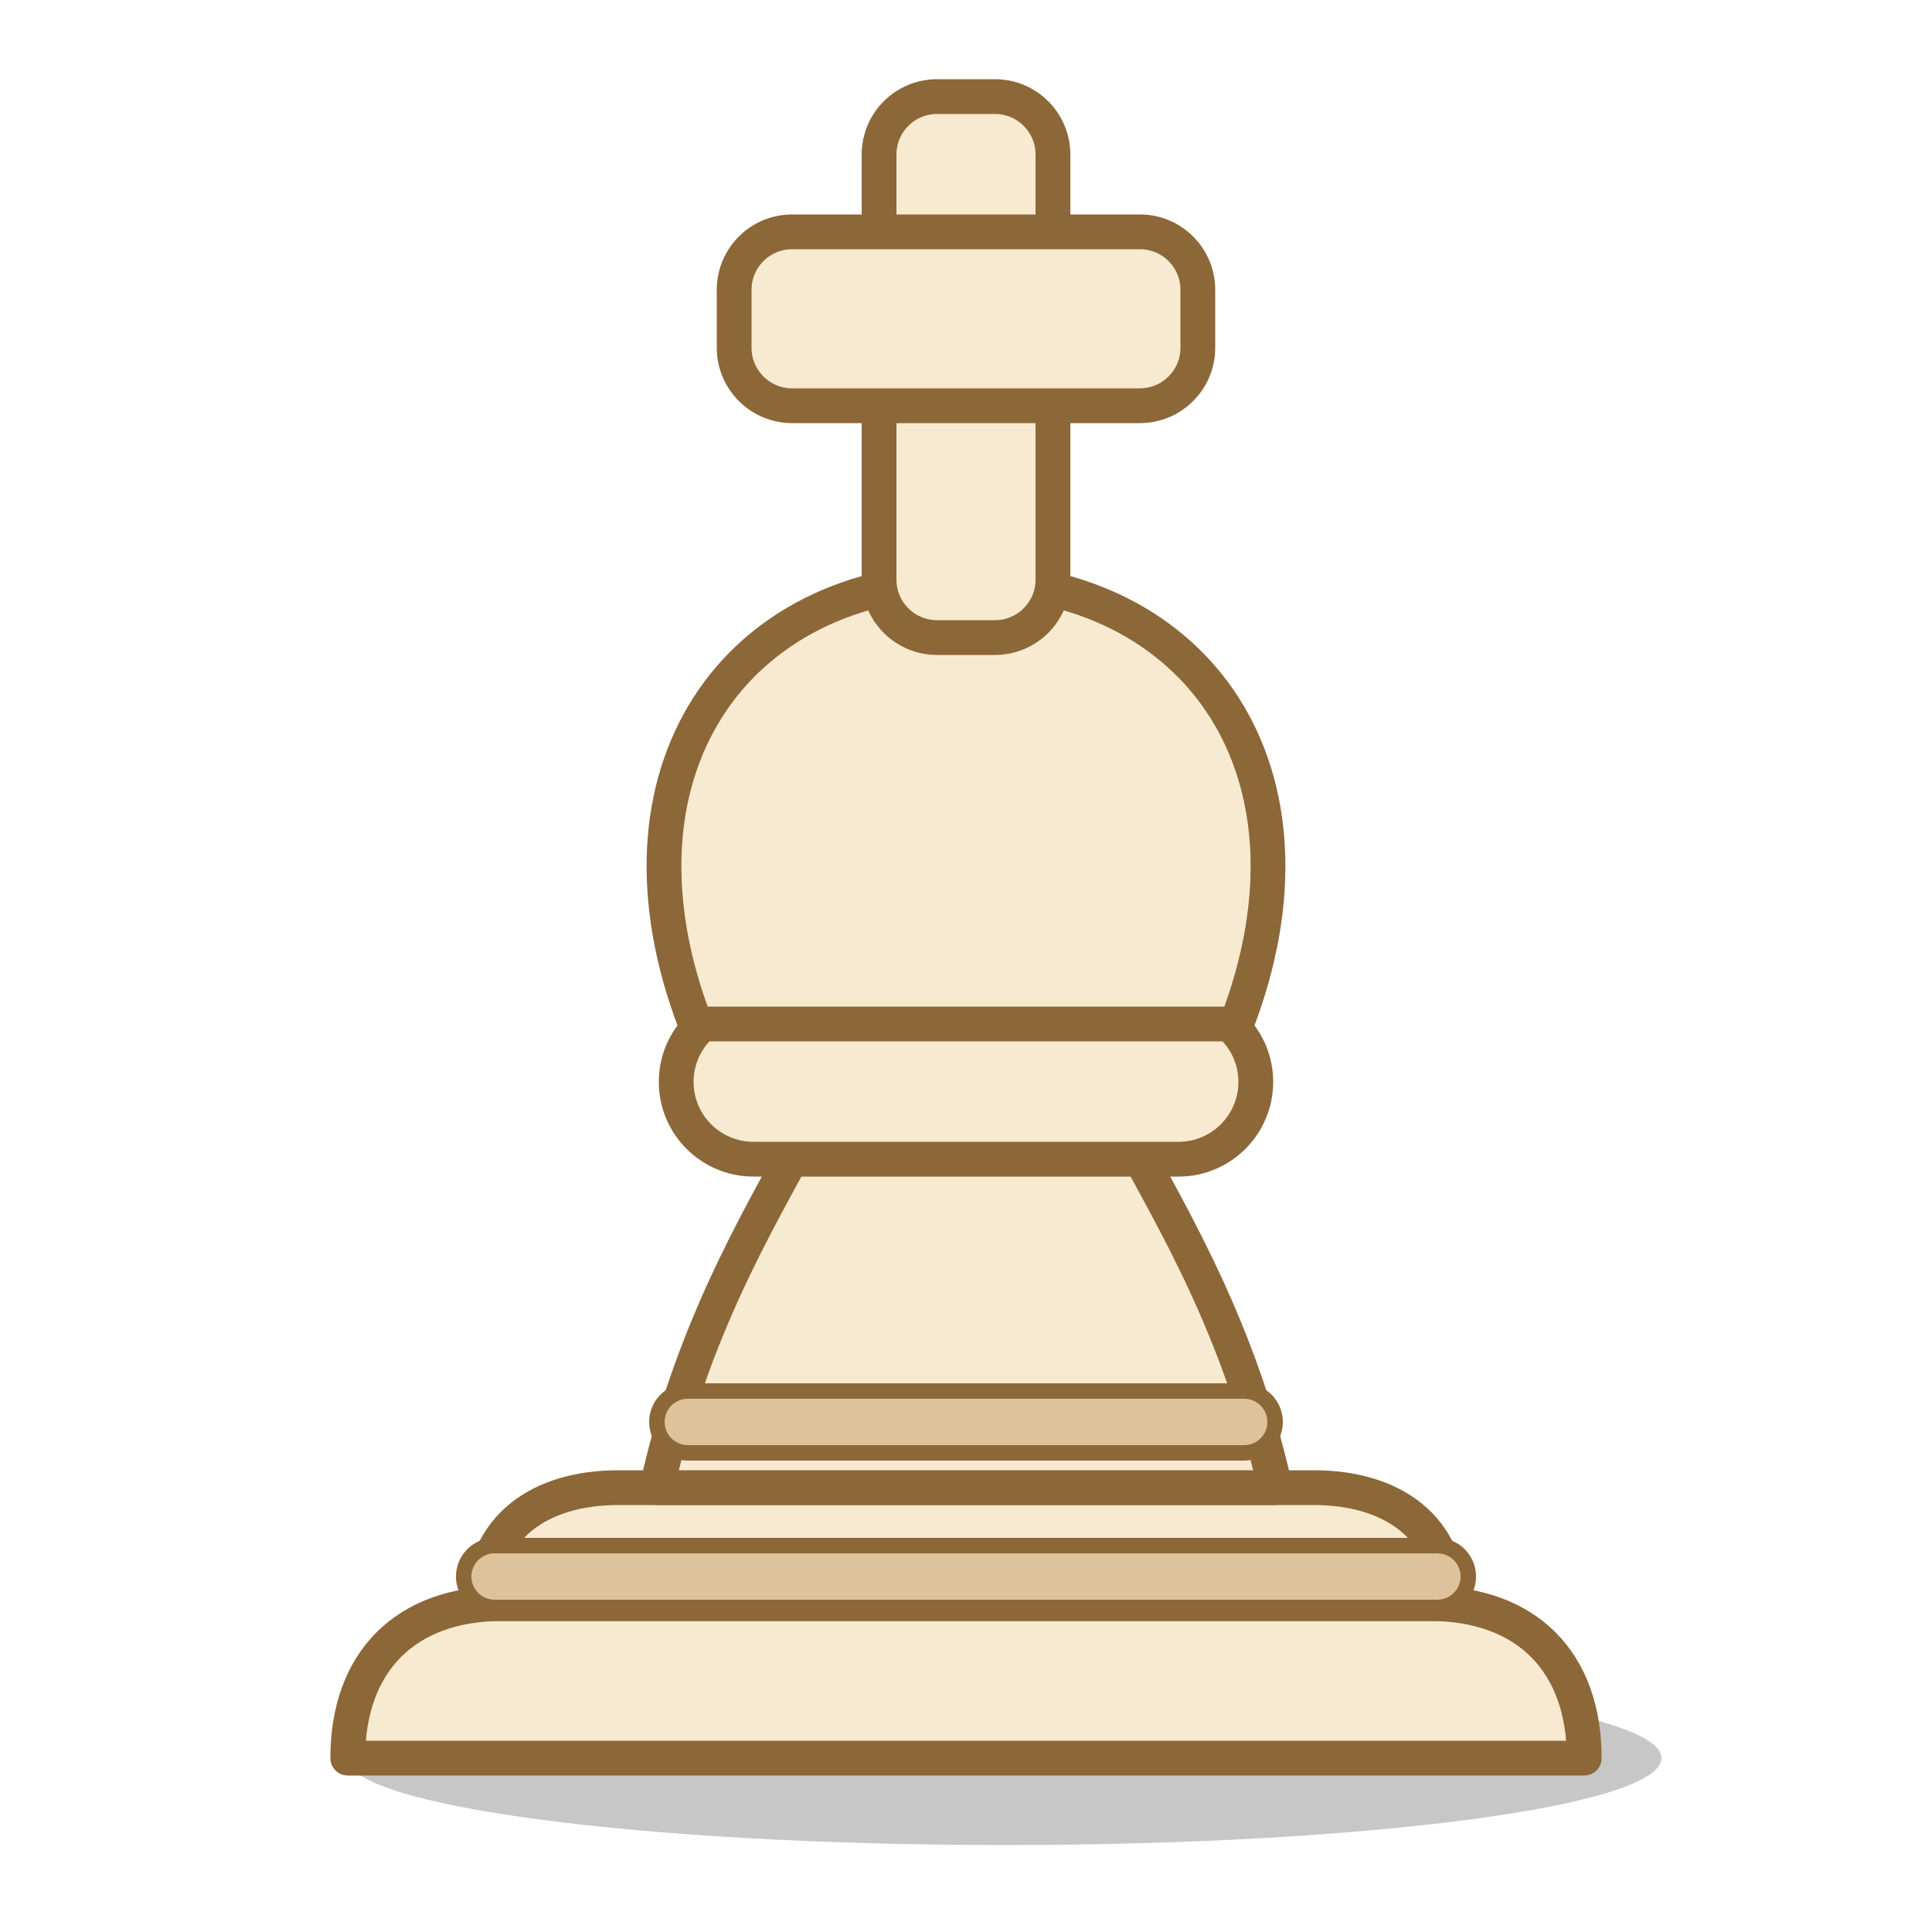
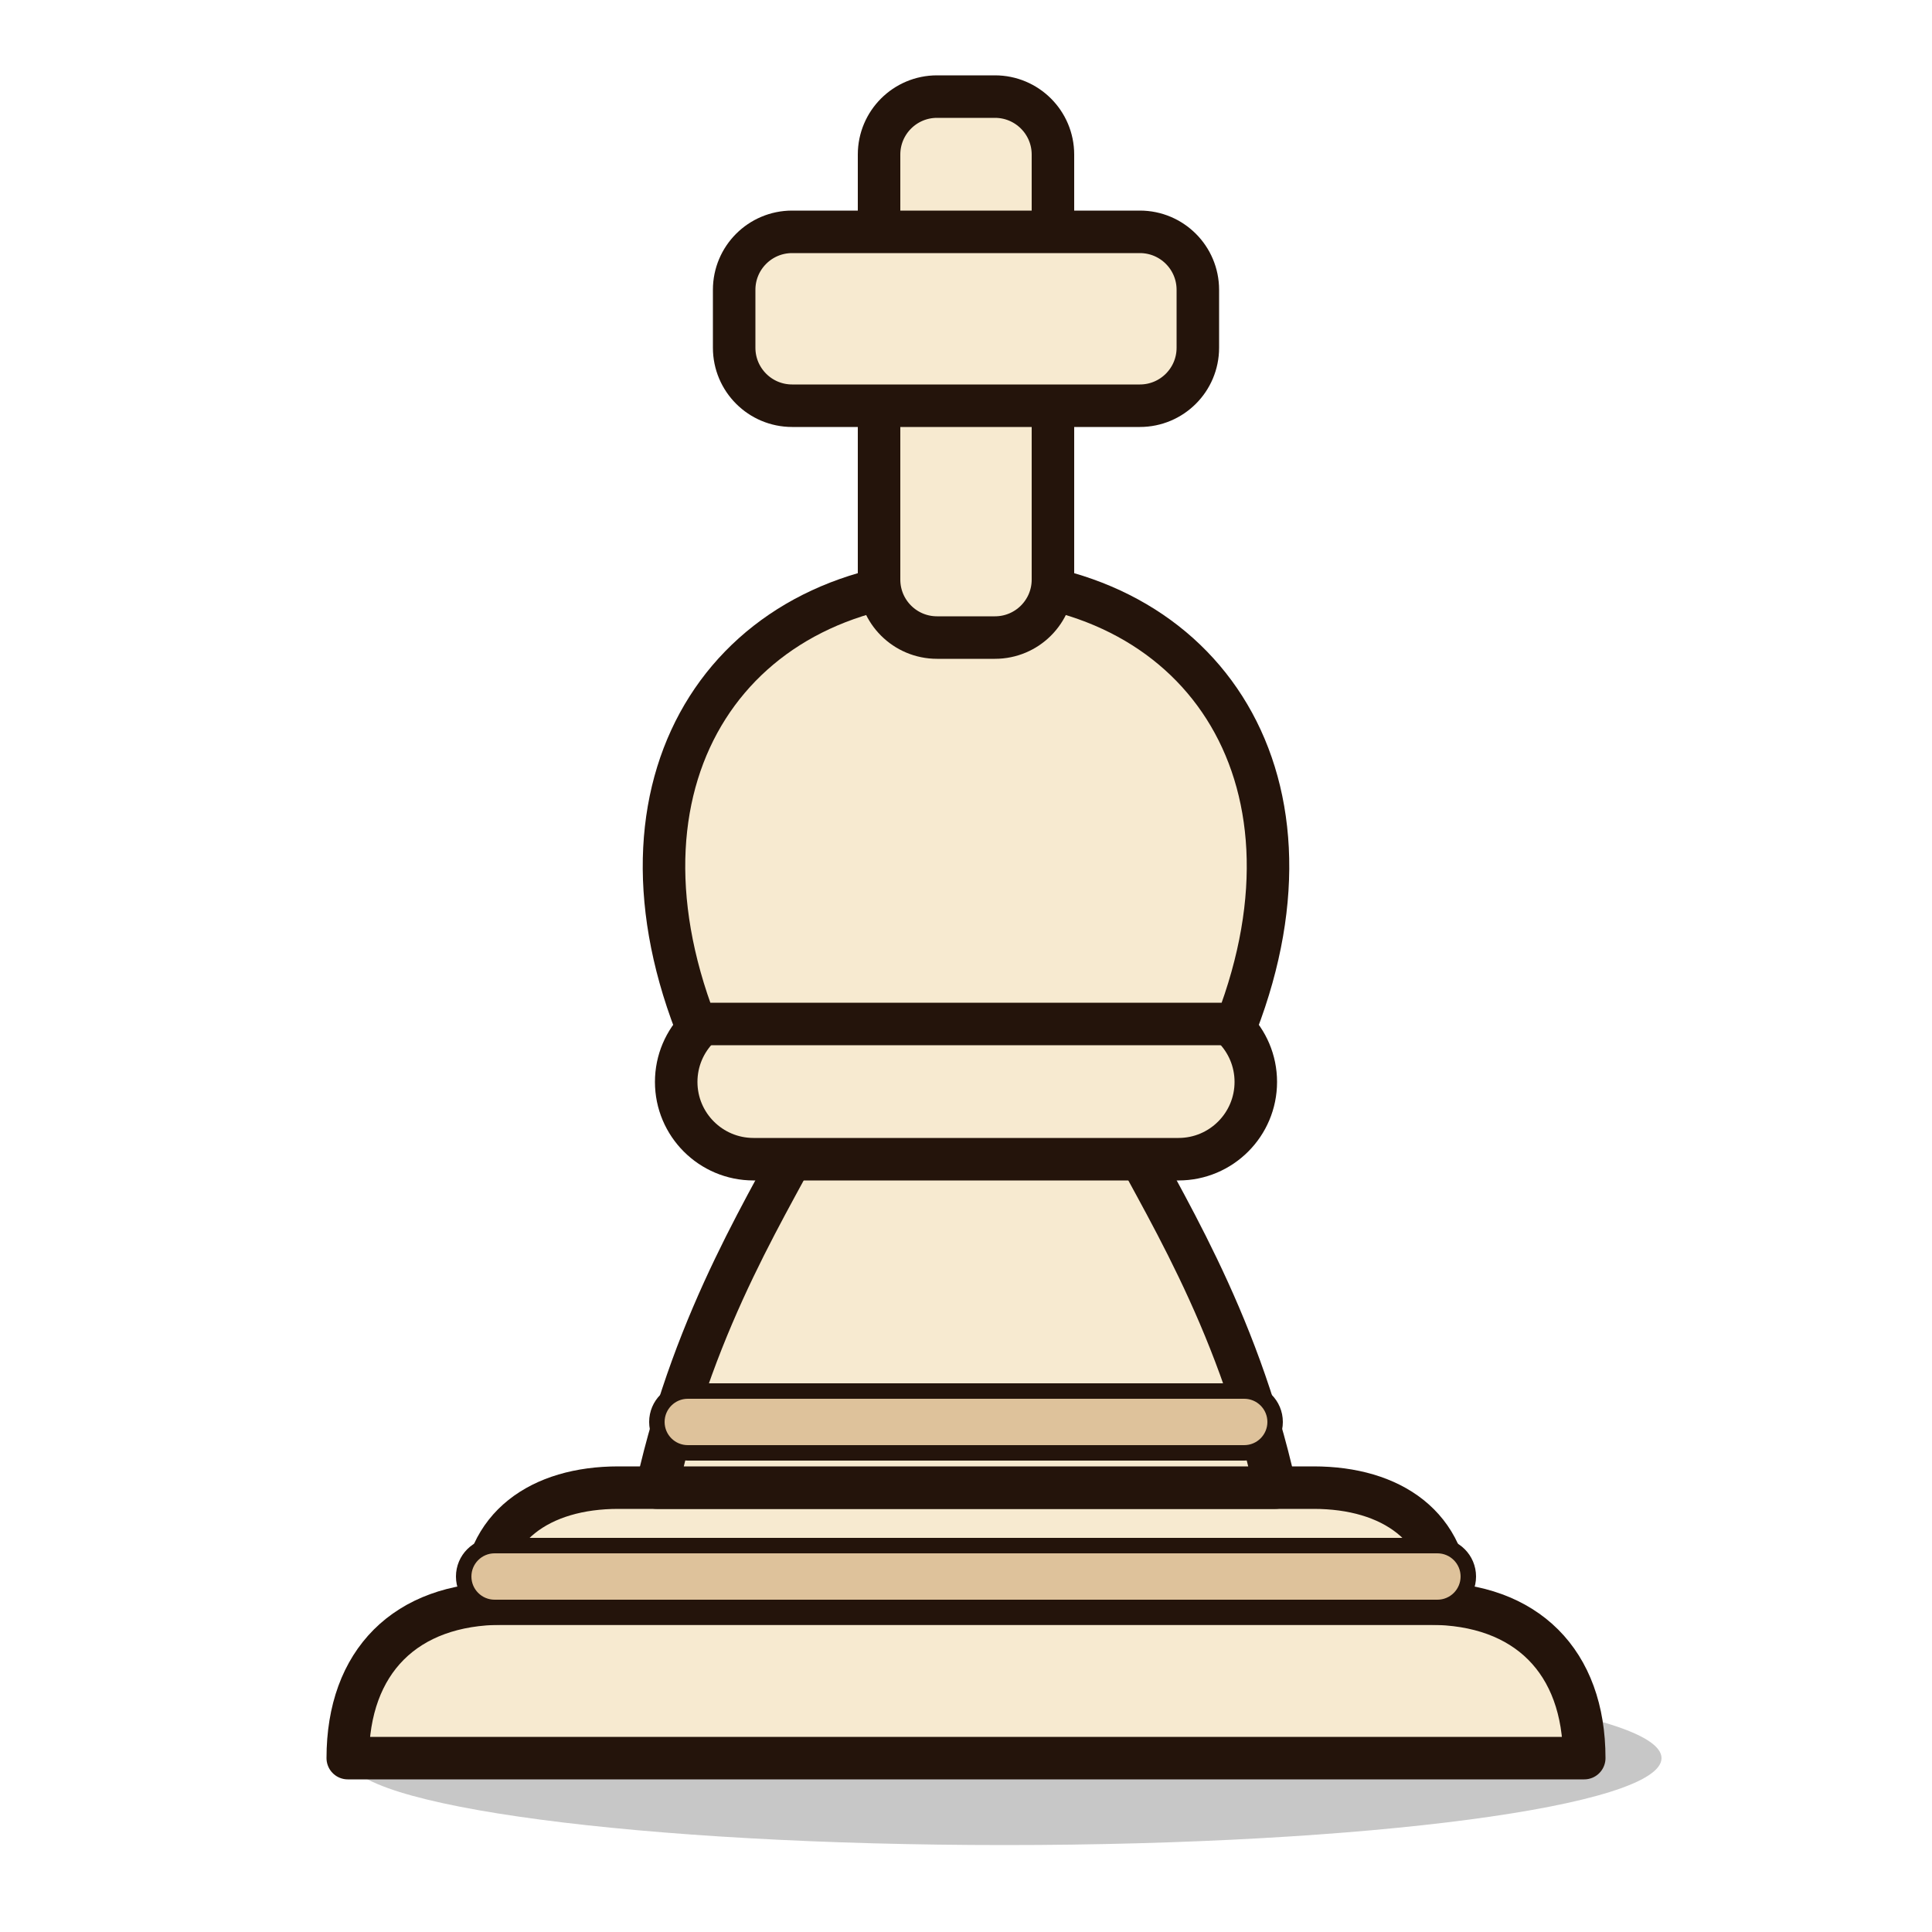
<svg xmlns="http://www.w3.org/2000/svg" class="chess-piece new-style-piece white-king" data-color="w" viewBox="0 0 100 100" width="100%" height="100%">
  <ellipse cx="52" cy="91" rx="34" ry="4.5" fill="rgba(0,0,0,0.22)" />
-   <g fill="#F7EAD0" stroke="#8C6738" stroke-width="1.8" stroke-linejoin="round">
+   <g fill="#F7EAD0" stroke="#24140B" stroke-width="2.2" stroke-linejoin="round">
    <path d="M18 91C18 86 21 83 26 83H74C79 83 82 86 82 91Z" />
    <path d="M25 83C25 79 28 77 32 77H68C72 77 75 79 75 83Z" />
    <path d="M34 77C36 68 40 62 42 58H58C60 62 64 68 66 77Z" />
    <rect x="35" y="52" width="30" height="8" rx="4" />
    <path d="M36 53C31 40 38 30 50 30C62 30 69 40 64 53Z" />
    <rect x="45.5" y="5" width="9" height="28" rx="3" />
    <rect x="38" y="12" width="24" height="9" rx="3" />
  </g>
-   <rect x="34" y="72" width="32" height="3.2" rx="1.6" fill="#DEC29B" stroke="#8C6738" stroke-width=".8" />
-   <rect x="24" y="80" width="52" height="3.2" rx="1.6" fill="#DEC29B" stroke="#8C6738" stroke-width=".8" />
+   <rect x="34" y="72" width="32" height="3.2" rx="1.6" fill="#DEC29B" stroke="#24140B" stroke-width=".8" />
+   <rect x="24" y="80" width="52" height="3.2" rx="1.6" fill="#DEC29B" stroke="#24140B" stroke-width=".8" />
</svg>
